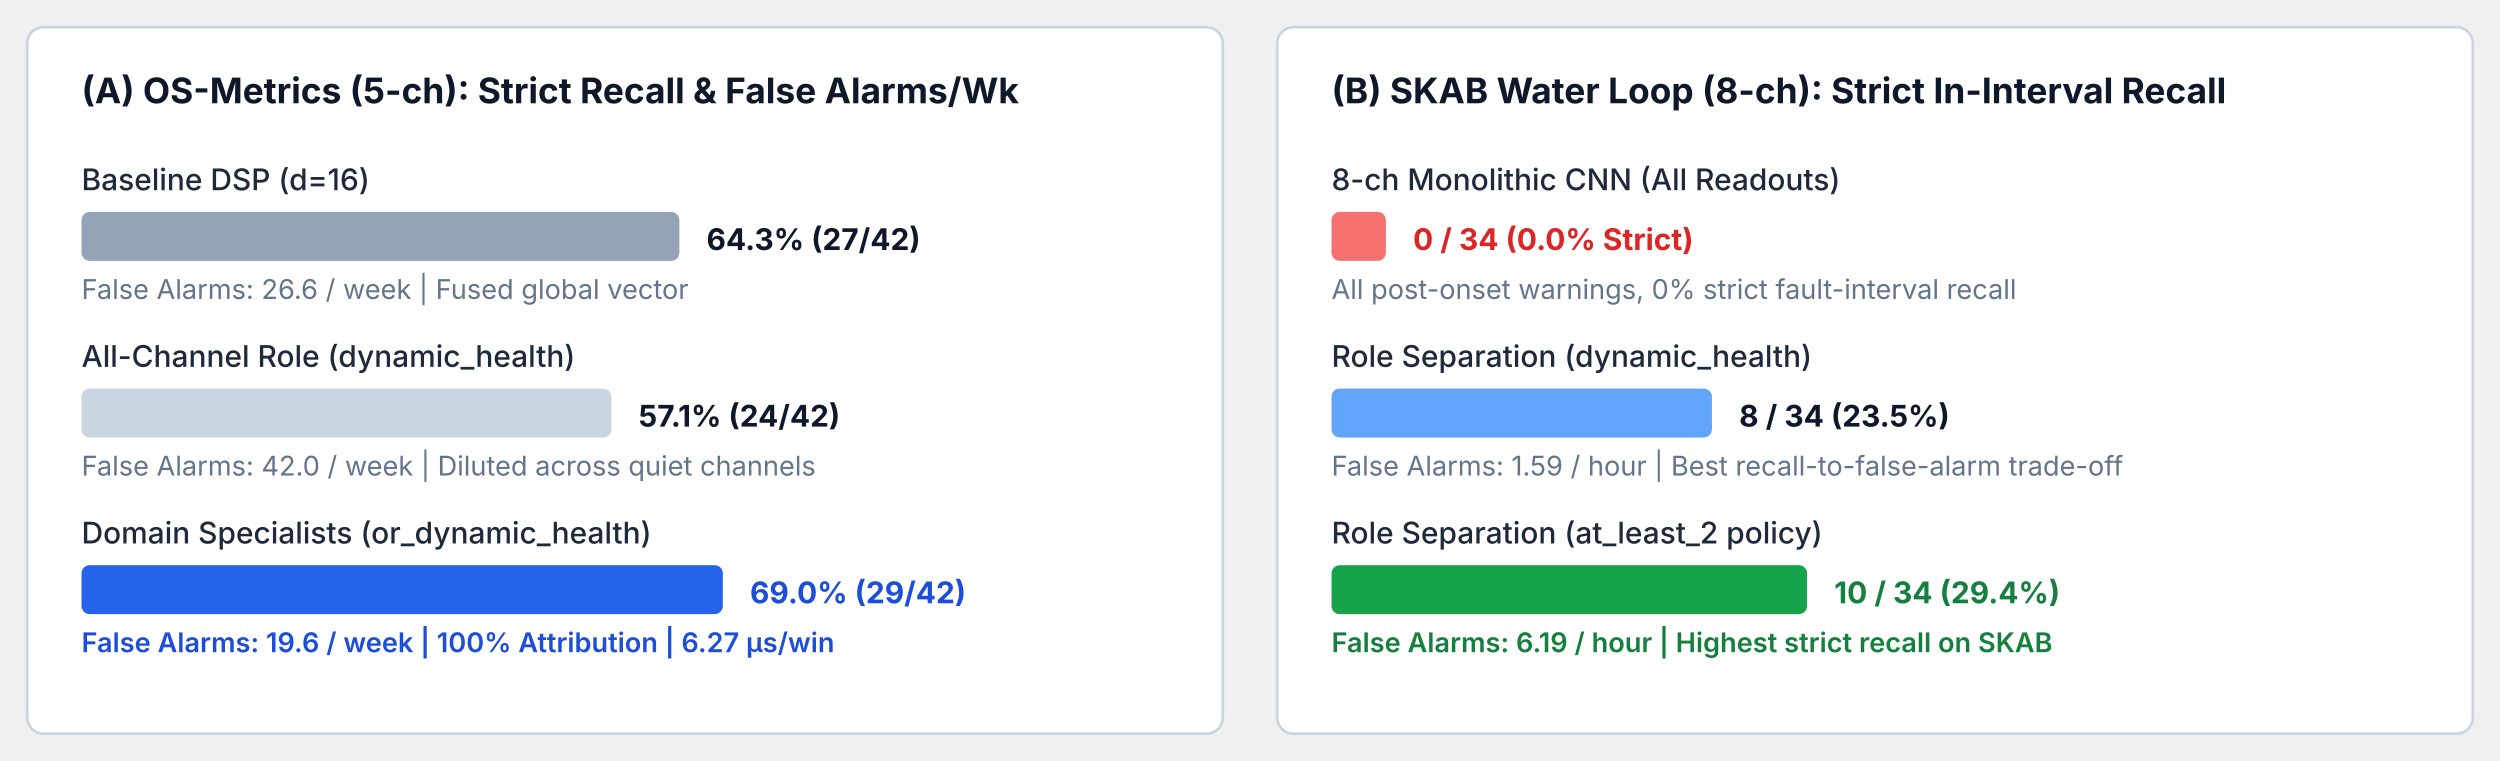
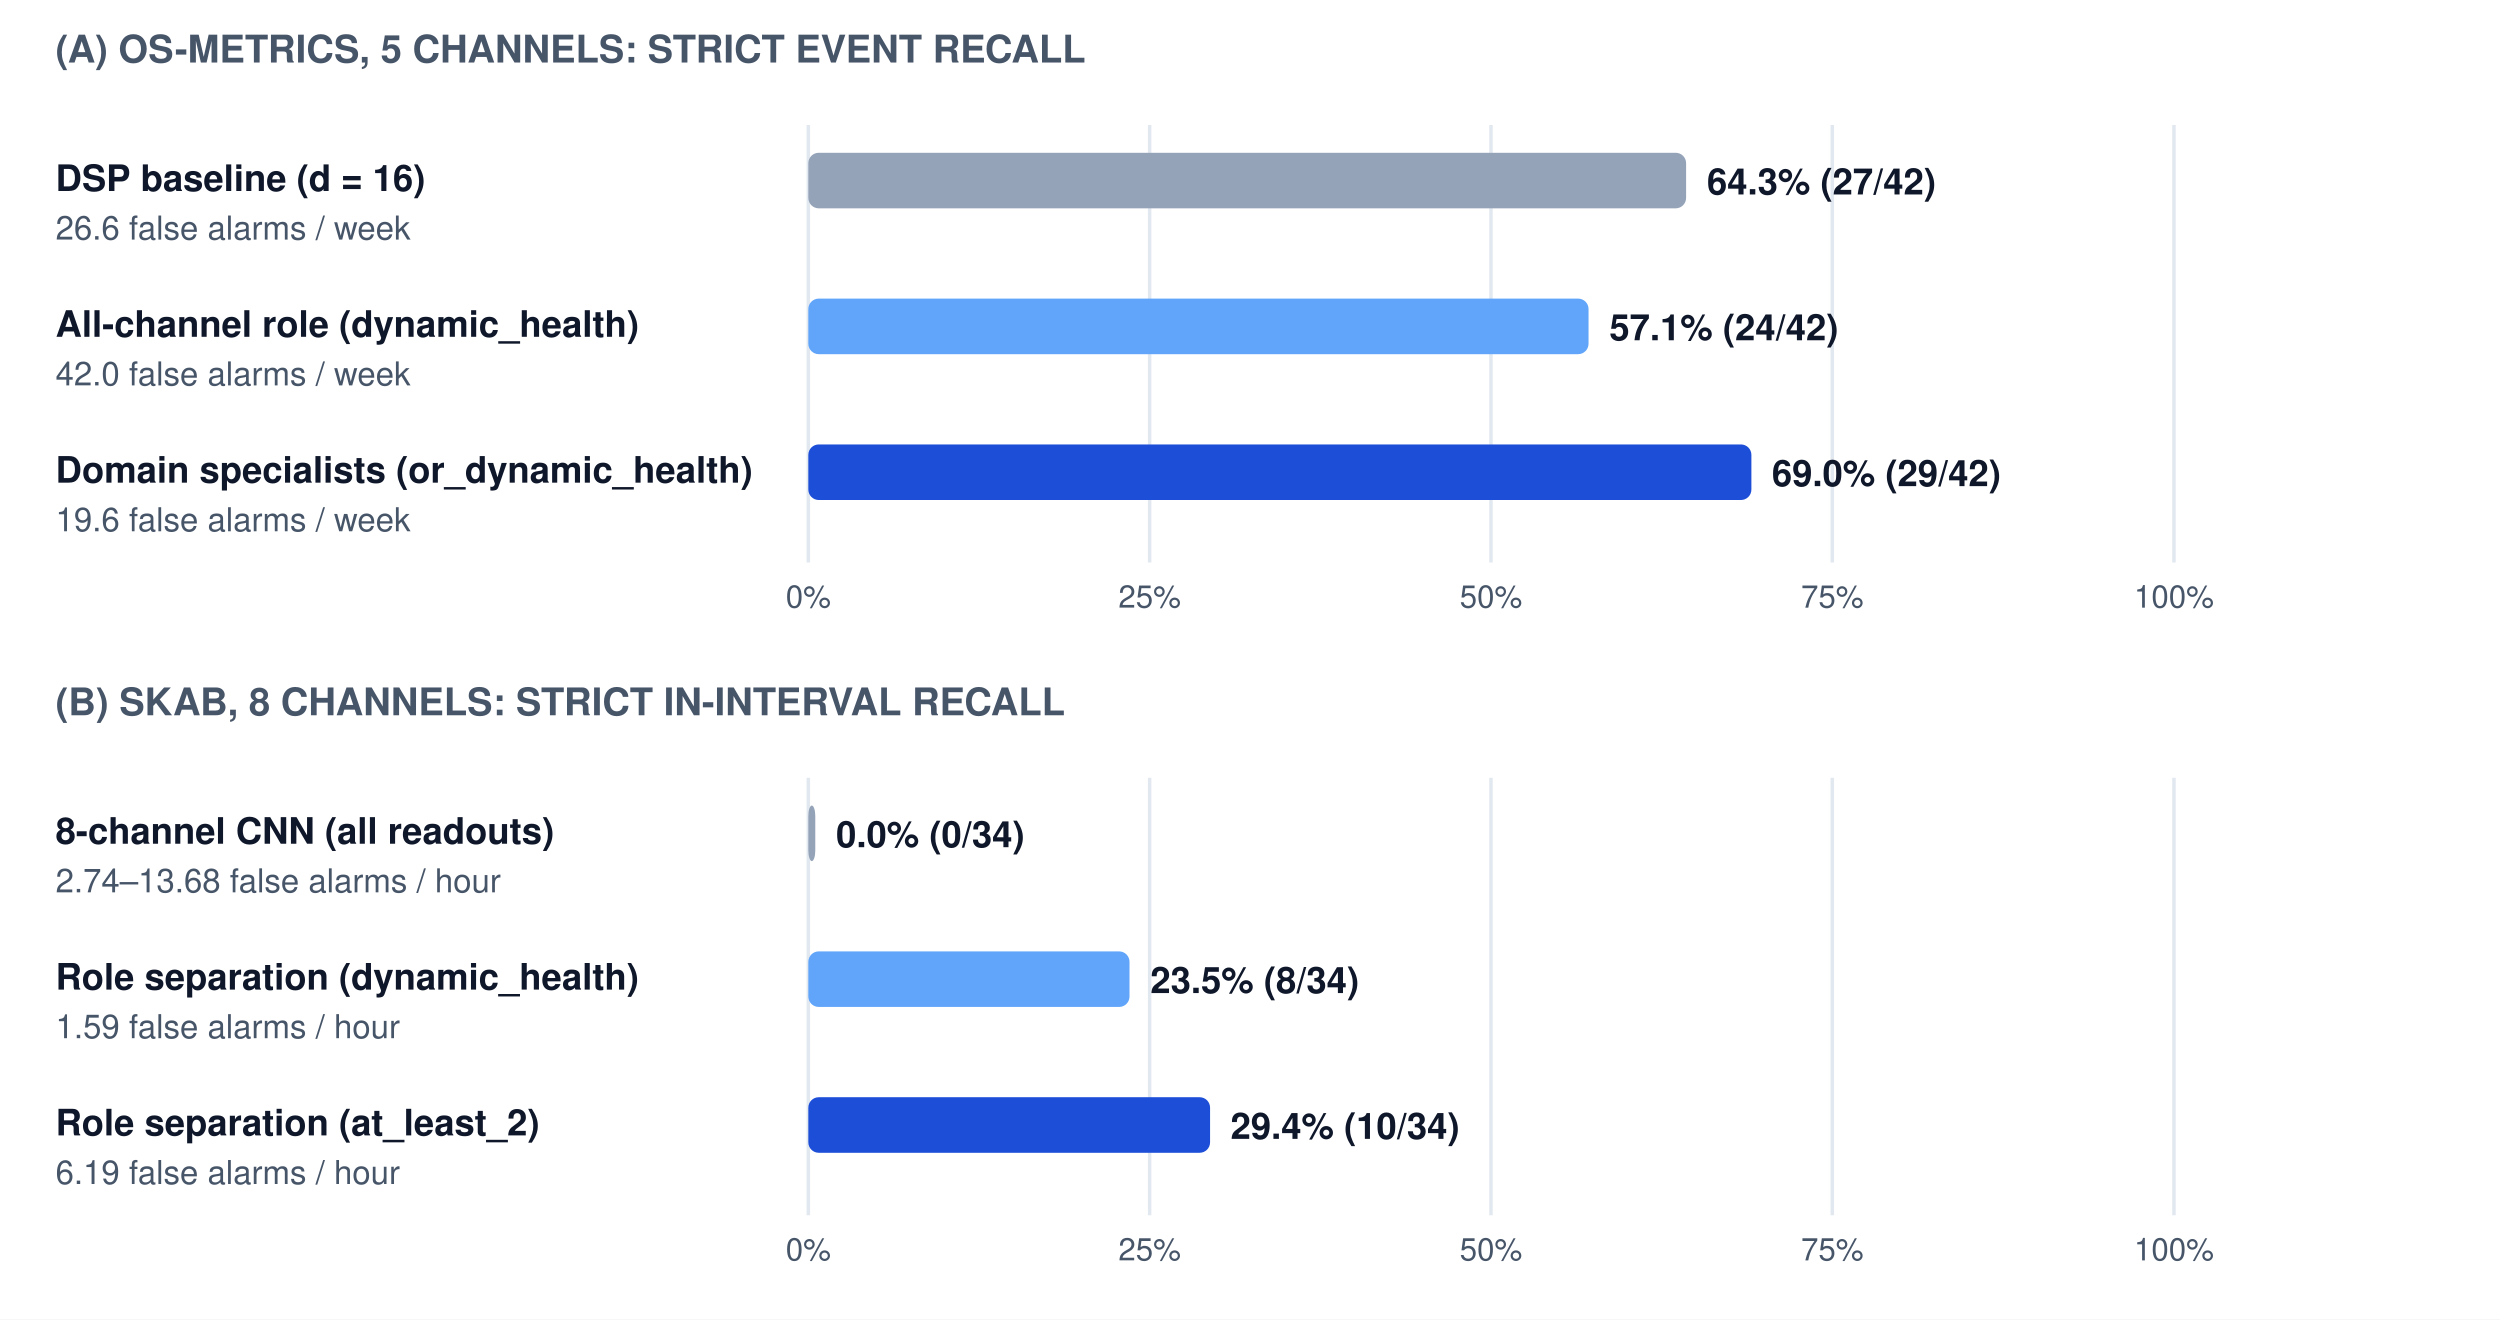
- <svg xmlns="http://www.w3.org/2000/svg" viewBox="0 0 920 280" width="100%" height="100%">
-   <style>
-     .bg-panel { fill: #ffffff; stroke: #cbd5e1; stroke-width: 1; rx: 6px; }
-     .chart-title { font-family: Inter, system-ui, sans-serif; font-size: 13px; font-weight: 700; fill: #0f172a; }
-     .bar-lbl { font-family: Inter, system-ui, sans-serif; font-size: 11px; fill: #1e293b; font-weight: 500; }
-     .val-lbl { font-family: Inter, system-ui, sans-serif; font-size: 11px; fill: #0f172a; font-weight: 700; }
-     .sub-lbl { font-family: Inter, system-ui, sans-serif; font-size: 10px; fill: #64748b; }
-     .grid { stroke: #e2e8f0; stroke-width: 1; stroke-dasharray: 2,2; }
-   </style>
-   <rect x="10" y="10" width="440" height="260" class="bg-panel" />
-   <text x="30" y="38" class="chart-title">(A) OS-Metrics (5-ch): Strict Recall &amp; False Alarms/Wk</text>
-   <text x="30" y="70" class="bar-lbl">Baseline DSP (d=16)</text>
-   <rect x="30" y="78" width="220" height="18" fill="#94a3b8" rx="3" />
-   <text x="260" y="92" class="val-lbl">64.3% (27/42)</text>
-   <text x="30" y="110" class="sub-lbl">False Alarms: 26.6 / week | Fused global vector</text>
-   <text x="30" y="135" class="bar-lbl">All-Channel Role (dynamic_health)</text>
-   <rect x="30" y="143" width="195" height="18" fill="#cbd5e1" rx="3" />
-   <text x="235" y="157" class="val-lbl">57.1% (24/42)</text>
-   <text x="30" y="175" class="sub-lbl">False Alarms: 42.0 / week | Diluted across quiet channels</text>
-   <text x="30" y="200" class="bar-lbl">Domain Specialists (or_dynamic_health)</text>
-   <rect x="30" y="208" width="236" height="18" fill="#2563eb" rx="3" />
-   <text x="276" y="222" class="val-lbl" style="fill: #1d4ed8;">69.0% (29/42)</text>
-   <text x="30" y="240" class="sub-lbl" style="fill: #1d4ed8; font-weight: 600;">False Alarms: 19.6 / week | 100% Attribution | 6.27 μs/win</text>
-   <rect x="470" y="10" width="440" height="260" class="bg-panel" />
-   <text x="490" y="38" class="chart-title">(B) SKAB Water Loop (8-ch): Strict In-Interval Recall</text>
-   <text x="490" y="70" class="bar-lbl">8-ch Monolithic CNN (All Readouts)</text>
-   <rect x="490" y="78" width="20" height="18" fill="#f87171" rx="3" />
-   <text x="520" y="92" class="val-lbl" style="fill: #dc2626;">0 / 34 (0.0% Strict)</text>
-   <text x="490" y="110" class="sub-lbl">All post-onset warnings, 0% strict fault-interval recall</text>
-   <text x="490" y="135" class="bar-lbl">Role Separation (dynamic_health)</text>
-   <rect x="490" y="143" width="140" height="18" fill="#60a5fa" rx="3" />
-   <text x="640" y="157" class="val-lbl">8 / 34 (23.5%)</text>
-   <text x="490" y="175" class="sub-lbl">False Alarms: 1.59 / hour | Best recall-to-false-alarm trade-off</text>
-   <text x="490" y="200" class="bar-lbl">Role Separation (at_least_2 policy)</text>
-   <rect x="490" y="208" width="175" height="18" fill="#16a34a" rx="3" />
-   <text x="675" y="222" class="val-lbl" style="fill: #15803d;">10 / 34 (29.4%)</text>
-   <text x="490" y="240" class="sub-lbl" style="fill: #15803d; font-weight: 600;">False Alarms: 6.19 / hour | Highest strict recall on SKAB</text>
+ <svg xmlns="http://www.w3.org/2000/svg" viewBox="0 0 720 380" role="img" aria-label="specialists" font-family="'Nimbus Sans', Helvetica, Arial, sans-serif">
+   <defs>
+     <marker id="specialists-arrow" viewBox="0 0 10 10" refX="9" refY="5" markerWidth="7" markerHeight="7" orient="auto-start-reverse">
+       <path d="M 0 1.5 L 9 5 L 0 8.5 z" fill="#64748b" />
+     </marker>
+   </defs>
+   <rect width="720" height="380" fill="#ffffff" />
+   <text x="16.0" y="18.0" font-size="11" font-weight="700" fill="#475569" text-anchor="start">(A) OS-METRICS, 5 CHANNELS: STRICT EVENT RECALL</text>
+   <line x1="232.8" y1="36.0" x2="232.8" y2="162.0" stroke="#e2e8f0" stroke-width="1.0" />
+   <text x="232.8" y="175.0" font-size="9" fill="#475569" text-anchor="middle">0%</text>
+   <line x1="331.1" y1="36.0" x2="331.1" y2="162.0" stroke="#e2e8f0" stroke-width="1.0" />
+   <text x="331.1" y="175.0" font-size="9" fill="#475569" text-anchor="middle">25%</text>
+   <line x1="429.4" y1="36.0" x2="429.4" y2="162.0" stroke="#e2e8f0" stroke-width="1.0" />
+   <text x="429.4" y="175.0" font-size="9" fill="#475569" text-anchor="middle">50%</text>
+   <line x1="527.7" y1="36.0" x2="527.7" y2="162.0" stroke="#e2e8f0" stroke-width="1.0" />
+   <text x="527.7" y="175.0" font-size="9" fill="#475569" text-anchor="middle">75%</text>
+   <line x1="626.1" y1="36.0" x2="626.1" y2="162.0" stroke="#e2e8f0" stroke-width="1.0" />
+   <text x="626.1" y="175.0" font-size="9" fill="#475569" text-anchor="middle">100%</text>
+   <text x="16.0" y="55.0" font-size="10.5" font-weight="700" fill="#0f172a" text-anchor="start">DSP baseline (d = 16)</text>
+   <text x="16.0" y="69.0" font-size="9.5" fill="#475569" text-anchor="start">26.6 false alarms / week</text>
+   <rect x="232.8" y="44.0" width="252.8" height="16.0" rx="3" fill="#94a3b8" stroke="none" stroke-width="1.0" />
+   <text x="491.6" y="56.0" font-size="10.5" font-weight="700" fill="#0f172a" text-anchor="start">64.3% (27/42)</text>
+   <text x="16.0" y="97.0" font-size="10.5" font-weight="700" fill="#0f172a" text-anchor="start">All-channel role (dynamic_health)</text>
+   <text x="16.0" y="111.0" font-size="9.5" fill="#475569" text-anchor="start">42.0 false alarms / week</text>
+   <rect x="232.8" y="86.0" width="224.7" height="16.0" rx="3" fill="#60a5fa" stroke="none" stroke-width="1.0" />
+   <text x="463.5" y="98.0" font-size="10.5" font-weight="700" fill="#0f172a" text-anchor="start">57.1% (24/42)</text>
+   <text x="16.0" y="139.0" font-size="10.5" font-weight="700" fill="#0f172a" text-anchor="start">Domain specialists (or_dynamic_health)</text>
+   <text x="16.0" y="153.0" font-size="9.5" fill="#475569" text-anchor="start">19.6 false alarms / week</text>
+   <rect x="232.8" y="128.0" width="271.6" height="16.0" rx="3" fill="#1d4ed8" stroke="none" stroke-width="1.0" />
+   <text x="510.3" y="140.0" font-size="10.5" font-weight="700" fill="#0f172a" text-anchor="start">69.0% (29/42)</text>
+   <text x="16.0" y="206.0" font-size="11" font-weight="700" fill="#475569" text-anchor="start">(B) SKAB, 8 CHANNELS: STRICT IN-INTERVAL RECALL</text>
+   <line x1="232.8" y1="224.0" x2="232.8" y2="350.0" stroke="#e2e8f0" stroke-width="1.0" />
+   <text x="232.8" y="363.0" font-size="9" fill="#475569" text-anchor="middle">0%</text>
+   <line x1="331.1" y1="224.0" x2="331.1" y2="350.0" stroke="#e2e8f0" stroke-width="1.0" />
+   <text x="331.1" y="363.0" font-size="9" fill="#475569" text-anchor="middle">25%</text>
+   <line x1="429.4" y1="224.0" x2="429.4" y2="350.0" stroke="#e2e8f0" stroke-width="1.0" />
+   <text x="429.4" y="363.0" font-size="9" fill="#475569" text-anchor="middle">50%</text>
+   <line x1="527.7" y1="224.0" x2="527.7" y2="350.0" stroke="#e2e8f0" stroke-width="1.0" />
+   <text x="527.7" y="363.0" font-size="9" fill="#475569" text-anchor="middle">75%</text>
+   <line x1="626.1" y1="224.0" x2="626.1" y2="350.0" stroke="#e2e8f0" stroke-width="1.0" />
+   <text x="626.1" y="363.0" font-size="9" fill="#475569" text-anchor="middle">100%</text>
+   <text x="16.0" y="243.0" font-size="10.5" font-weight="700" fill="#0f172a" text-anchor="start">8-channel CNN (all readouts)</text>
+   <text x="16.0" y="257.0" font-size="9.5" fill="#475569" text-anchor="start">2.74–13.68 false alarms / hour</text>
+   <rect x="232.8" y="232.0" width="2.0" height="16.0" rx="3" fill="#94a3b8" stroke="none" stroke-width="1.0" />
+   <text x="240.8" y="244.0" font-size="10.5" font-weight="700" fill="#0f172a" text-anchor="start">0.0% (0/34)</text>
+   <text x="16.0" y="285.0" font-size="10.5" font-weight="700" fill="#0f172a" text-anchor="start">Role separation (dynamic_health)</text>
+   <text x="16.0" y="299.0" font-size="9.5" fill="#475569" text-anchor="start">1.59 false alarms / hour</text>
+   <rect x="232.8" y="274.0" width="92.5" height="16.0" rx="3" fill="#60a5fa" stroke="none" stroke-width="1.0" />
+   <text x="331.3" y="286.0" font-size="10.5" font-weight="700" fill="#0f172a" text-anchor="start">23.5% (8/34)</text>
+   <text x="16.0" y="327.0" font-size="10.5" font-weight="700" fill="#0f172a" text-anchor="start">Role separation (at_least_2)</text>
+   <text x="16.0" y="341.0" font-size="9.5" fill="#475569" text-anchor="start">6.19 false alarms / hour</text>
+   <rect x="232.8" y="316.0" width="115.7" height="16.0" rx="3" fill="#1d4ed8" stroke="none" stroke-width="1.0" />
+   <text x="354.4" y="328.0" font-size="10.5" font-weight="700" fill="#0f172a" text-anchor="start">29.4% (10/34)</text>
</svg>
